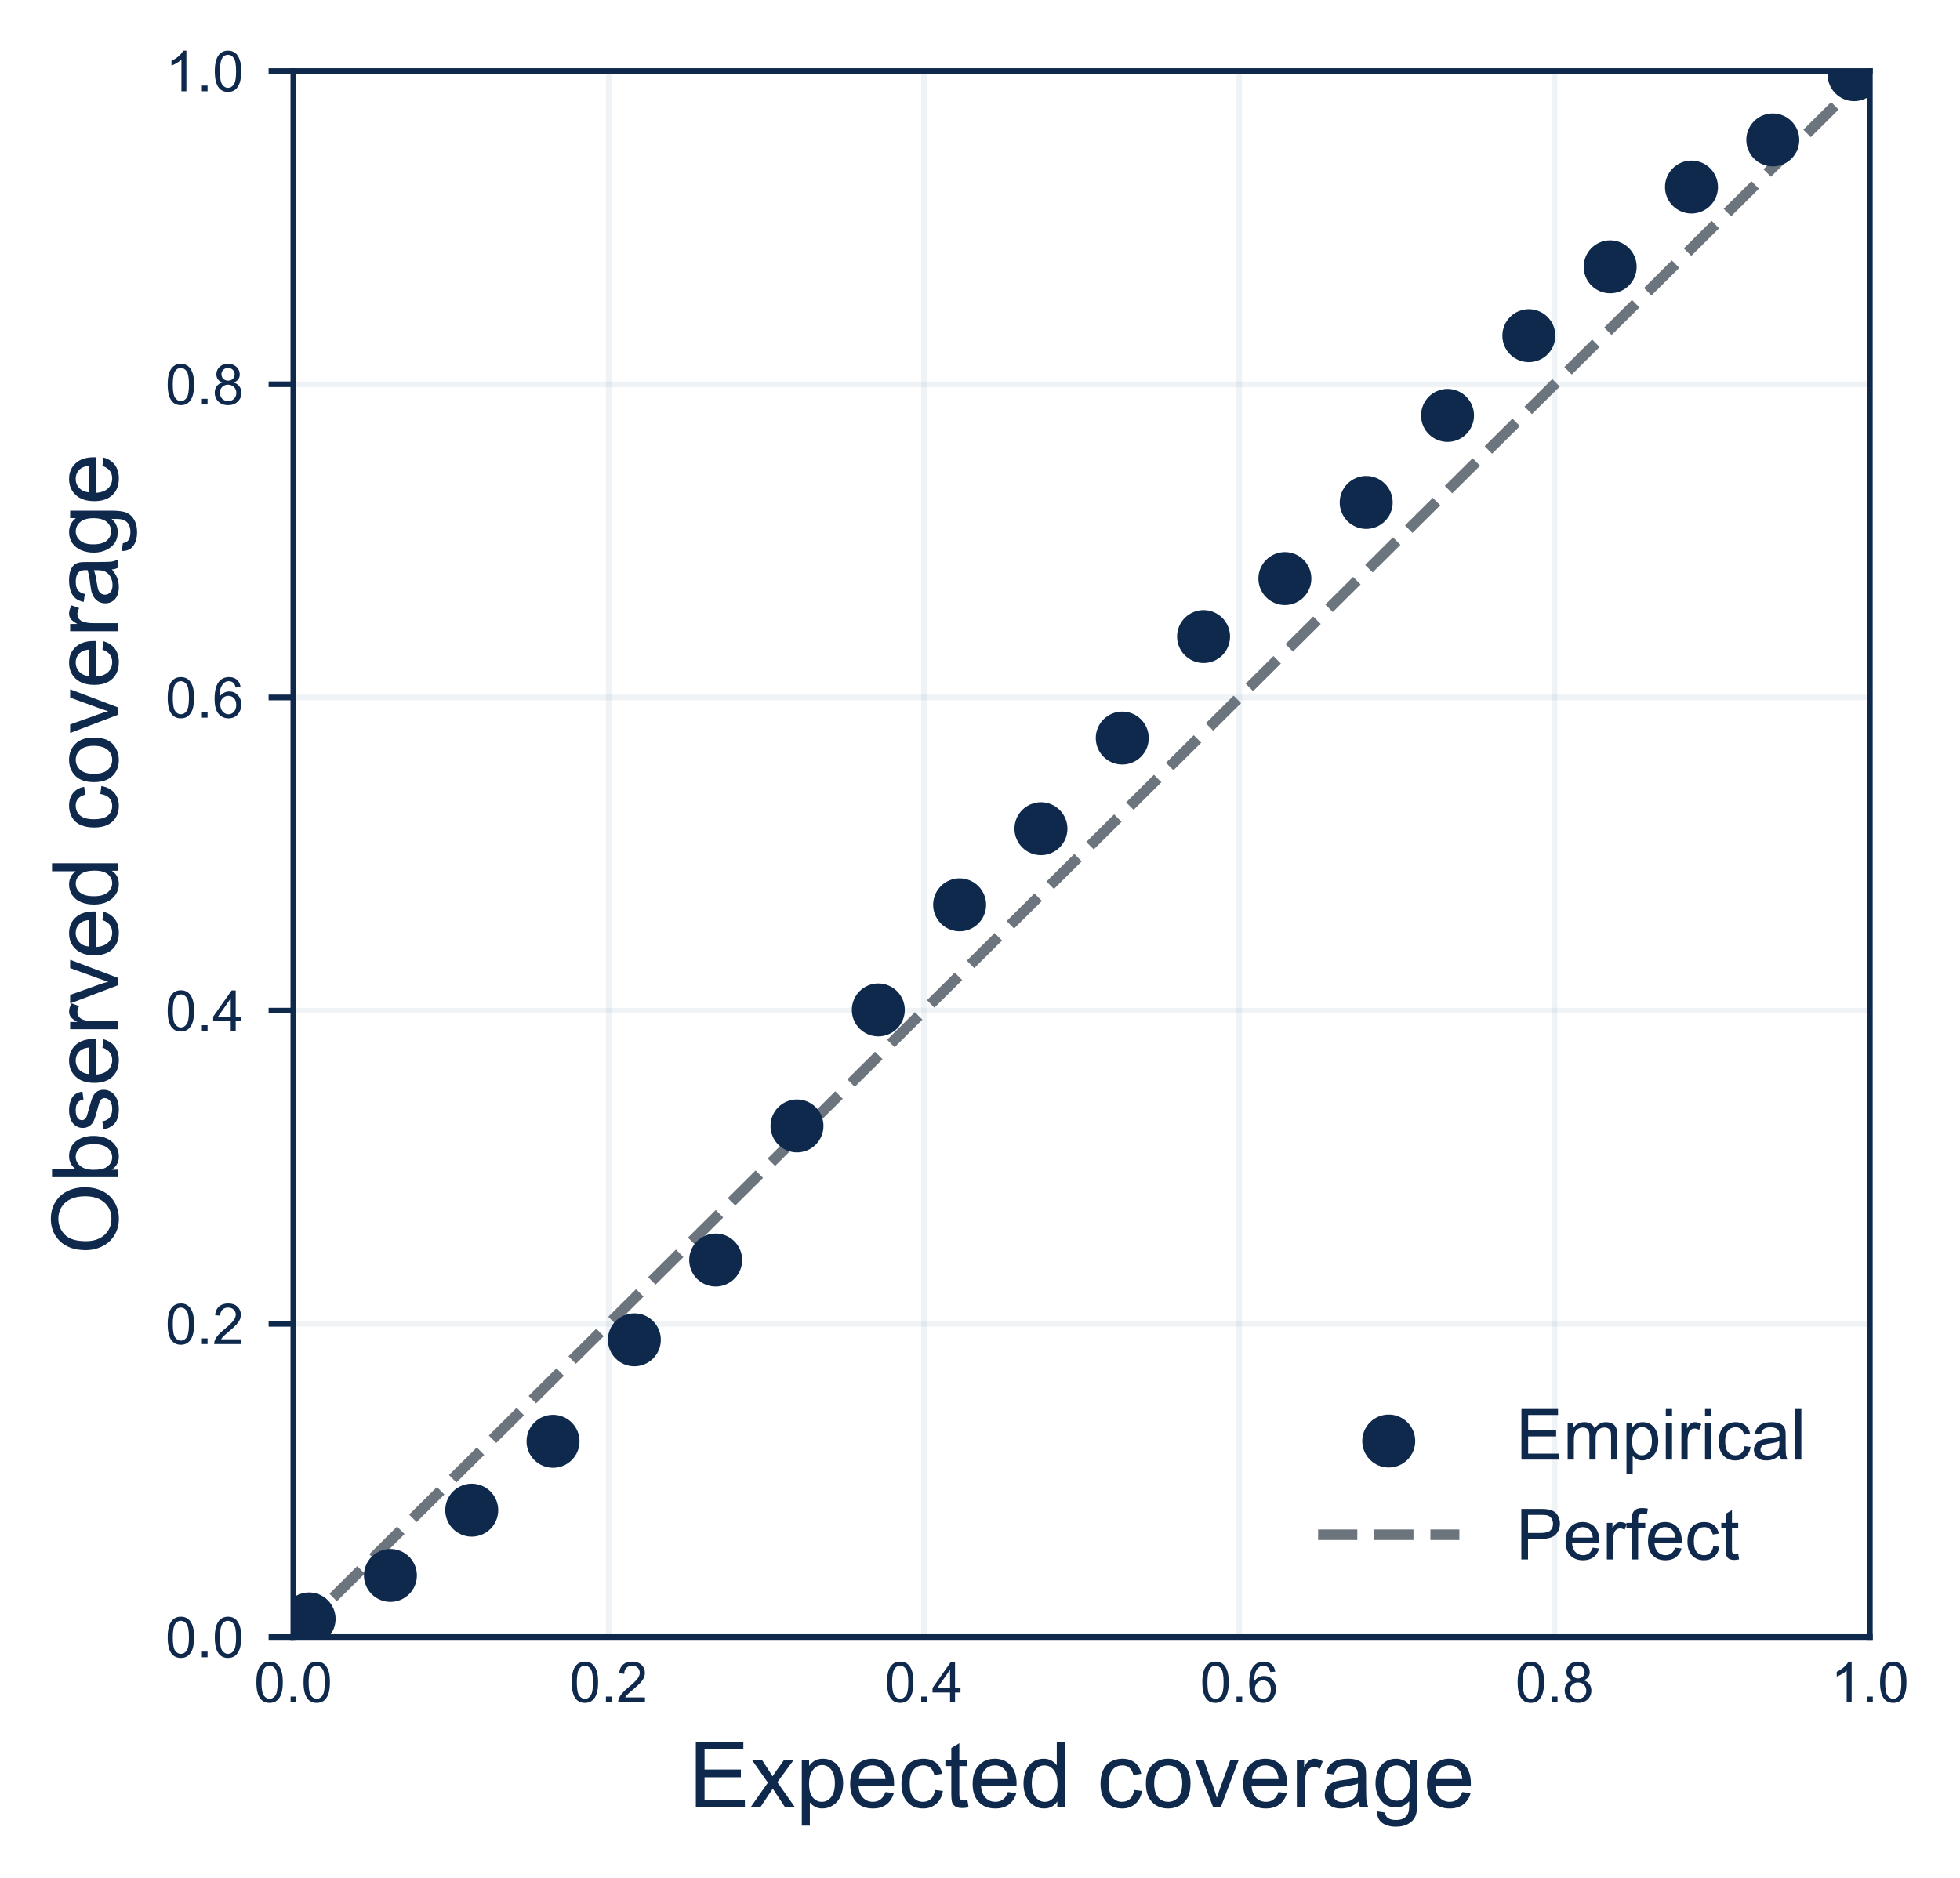
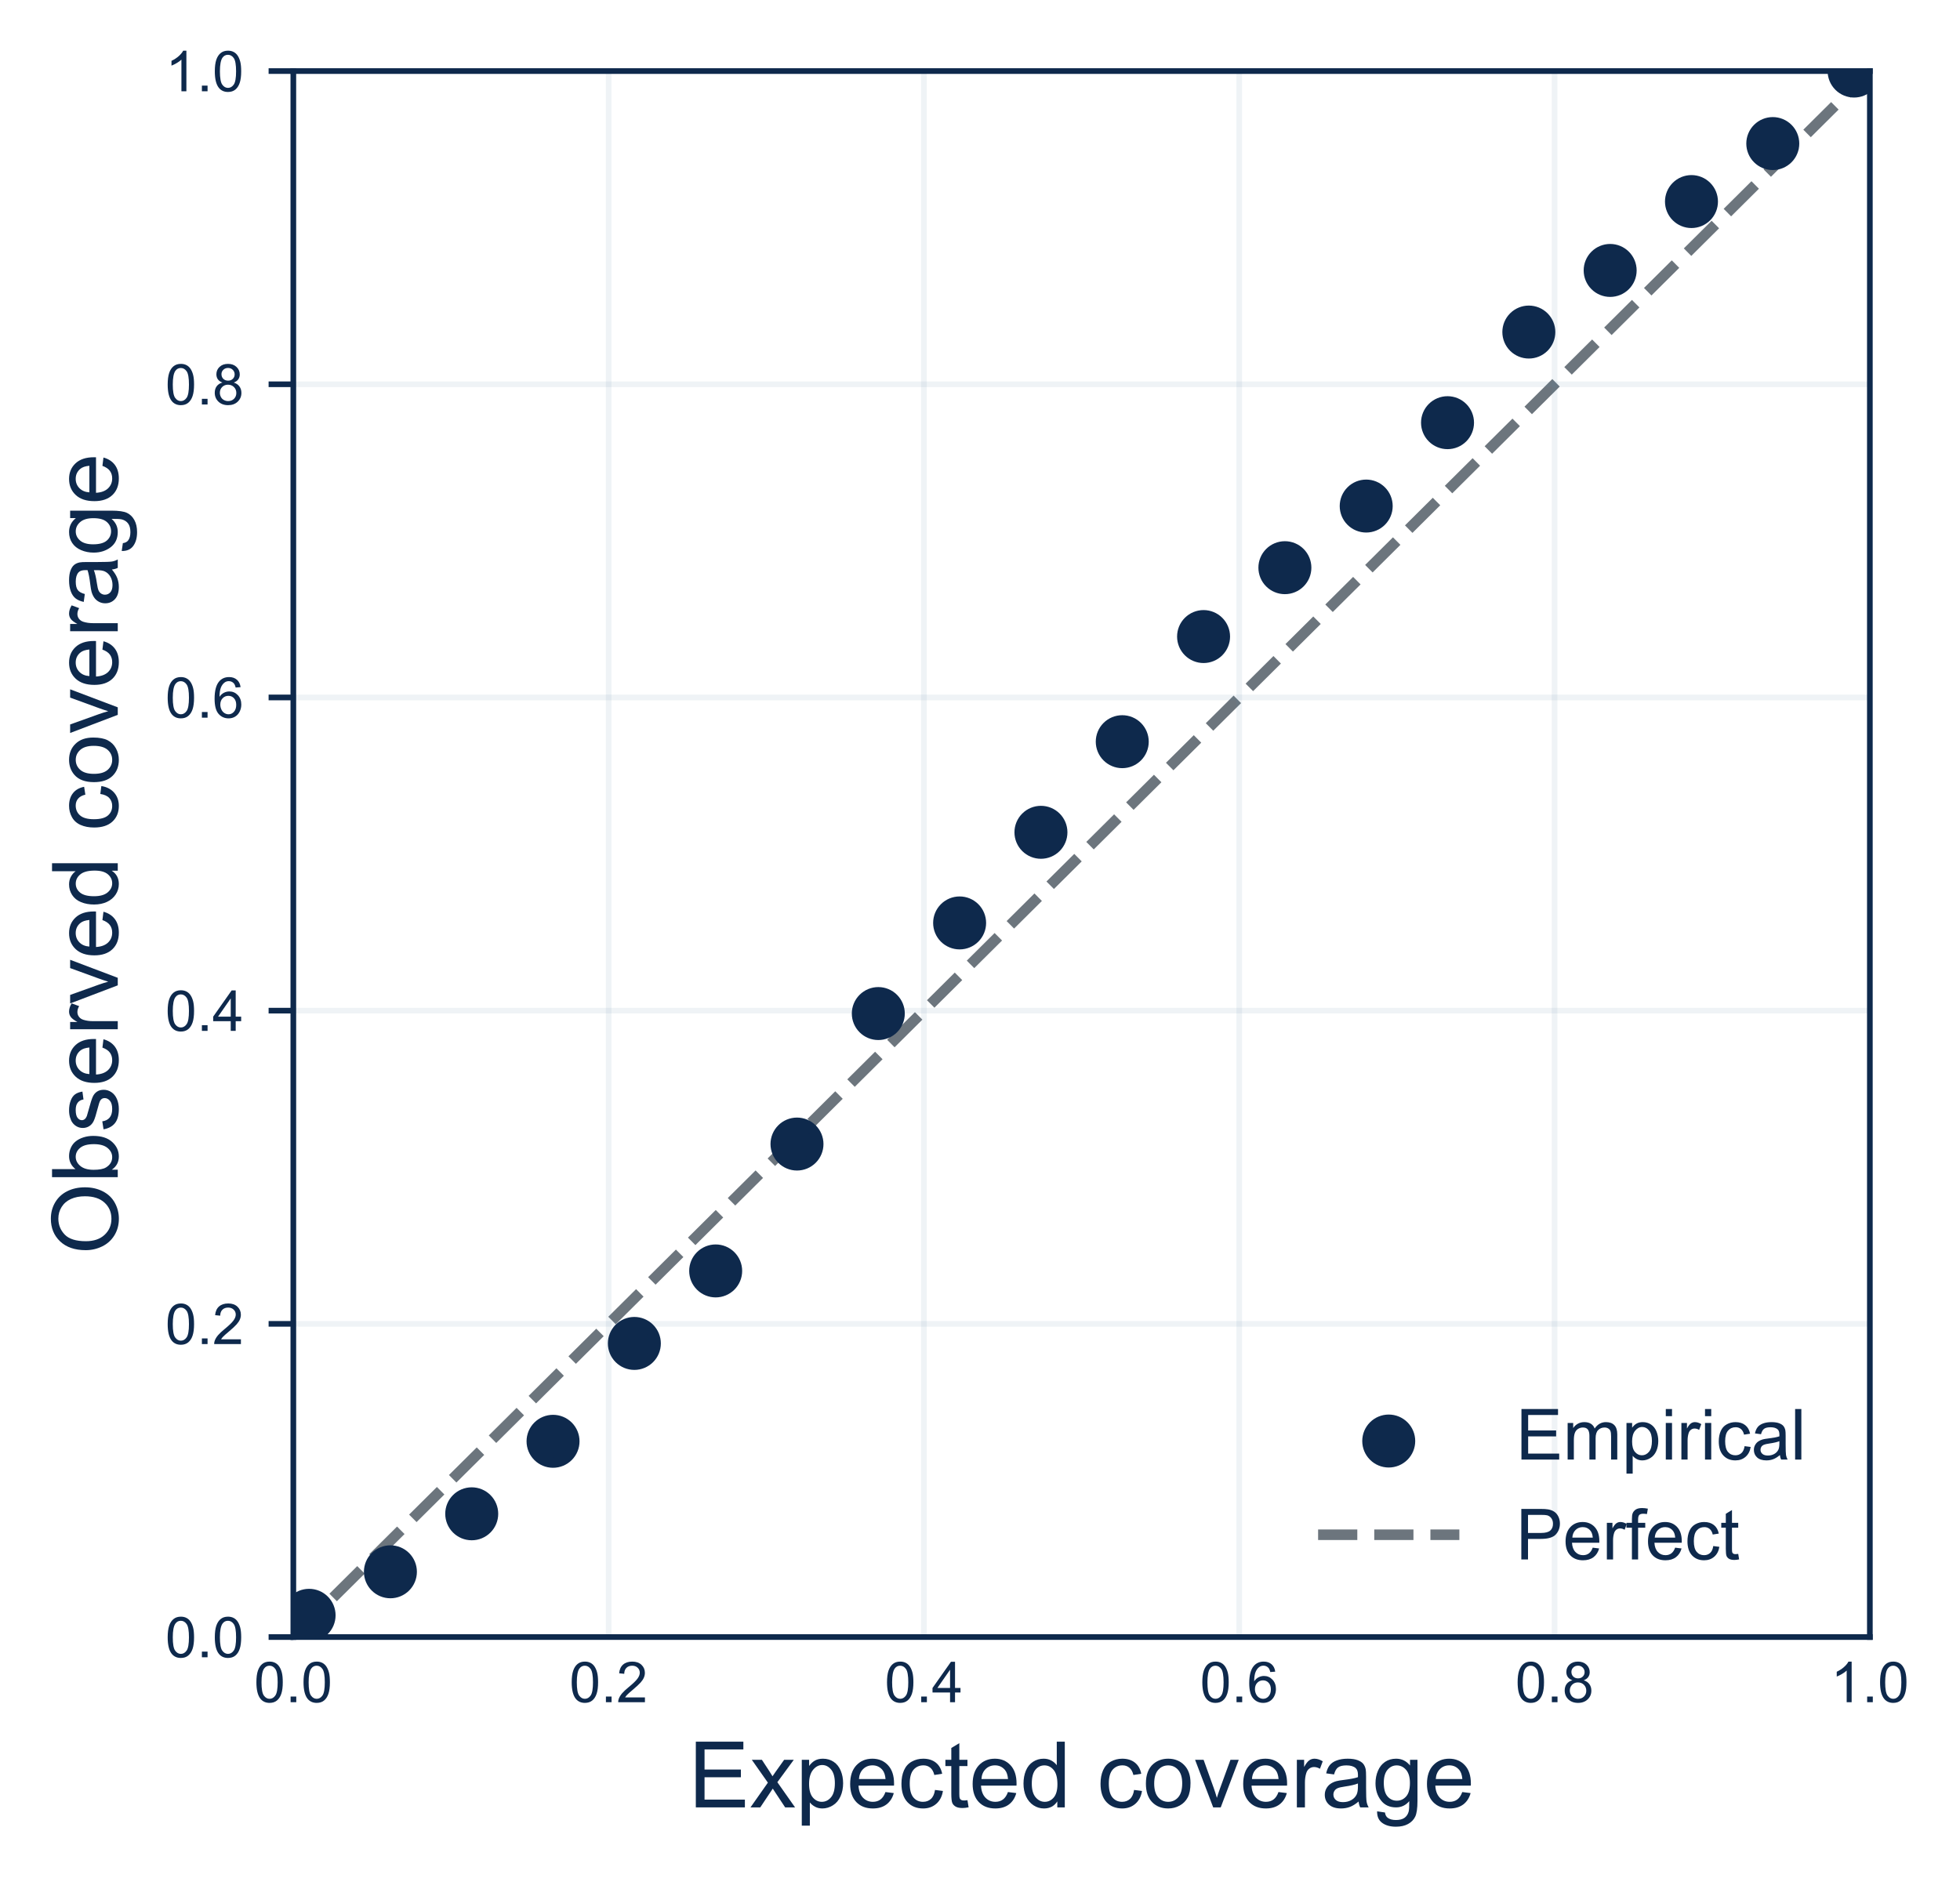
<svg xmlns="http://www.w3.org/2000/svg" xmlns:xlink="http://www.w3.org/1999/xlink" width="277.488pt" height="265.881pt" viewBox="0 0 277.488 265.881" version="1.1">
  <defs>
    <style type="text/css">*{stroke-linejoin: round; stroke-linecap: butt}</style>
  </defs>
  <g id="figure_1">
    <g id="patch_1">
      <path d="M 0 265.881  L 277.488 265.881  L 277.488 0  L 0 0  L 0 265.881  z " style="fill: none" />
    </g>
    <g id="axes_1">
      <g id="patch_2">
        <path d="M 41.528 231.823  L 264.728 231.823  L 264.728 10.063  L 41.528 10.063  L 41.528 231.823  z " style="fill: none" />
      </g>
      <g id="line2d_1">
-         <path d="M 41.528 231.823  L 264.728 10.063  " clip-path="url(#p320920000f)" style="fill: none; stroke-dasharray: 5.55,2.4; stroke-dashoffset: 0; stroke: #6c757d; stroke-width: 1.5" />
+         <path d="M 41.528 231.823  L 264.728 10.063  " clip-path="url(#p00ebe91439)" style="fill: none; stroke-dasharray: 5.55,2.4; stroke-dashoffset: 0; stroke: #6c757d; stroke-width: 1.5" />
      </g>
      <g id="matplotlib.axis_1">
        <g id="xtick_1">
          <g id="line2d_2">
-             <path d="M 41.528 231.823  L 41.528 10.063  " clip-path="url(#p320920000f)" style="fill: none; stroke: #5f86a5; stroke-opacity: 0.1; stroke-width: 0.8; stroke-linecap: square" />
+             <path d="M 41.528 231.823  L 41.528 10.063  " clip-path="url(#p00ebe91439)" style="fill: none; stroke: #5f86a5; stroke-opacity: 0.1; stroke-width: 0.8; stroke-linecap: square" />
          </g>
          <g id="line2d_3" />
          <g id="text_1">
            <g style="fill: #0e294c" transform="translate(35.96781 241.0494) scale(0.08 -0.08)">
              <defs>
                <path id="ArialMT-30" d="M 266 2259  Q 266 3072 433 3567  Q 600 4063 929 4331  Q 1259 4600 1759 4600  Q 2128 4600 2406 4451  Q 2684 4303 2865 4023  Q 3047 3744 3150 3342  Q 3253 2941 3253 2259  Q 3253 1453 3087 958  Q 2922 463 2592 192  Q 2263 -78 1759 -78  Q 1097 -78 719 397  Q 266 969 266 2259  z M 844 2259  Q 844 1131 1108 757  Q 1372 384 1759 384  Q 2147 384 2411 759  Q 2675 1134 2675 2259  Q 2675 3391 2411 3762  Q 2147 4134 1753 4134  Q 1366 4134 1134 3806  Q 844 3388 844 2259  z " transform="scale(0.015625)" />
                <path id="ArialMT-2e" d="M 581 0  L 581 641  L 1222 641  L 1222 0  L 581 0  z " transform="scale(0.015625)" />
              </defs>
              <use xlink:href="#ArialMT-30" />
              <use xlink:href="#ArialMT-2e" transform="translate(55.61523 0)" />
              <use xlink:href="#ArialMT-30" transform="translate(83.39844 0)" />
            </g>
          </g>
        </g>
        <g id="xtick_2">
          <g id="line2d_4">
-             <path d="M 86.168 231.823  L 86.168 10.063  " clip-path="url(#p320920000f)" style="fill: none; stroke: #5f86a5; stroke-opacity: 0.1; stroke-width: 0.8; stroke-linecap: square" />
+             <path d="M 86.168 231.823  L 86.168 10.063  " clip-path="url(#p00ebe91439)" style="fill: none; stroke: #5f86a5; stroke-opacity: 0.1; stroke-width: 0.8; stroke-linecap: square" />
          </g>
          <g id="line2d_5" />
          <g id="text_2">
            <g style="fill: #0e294c" transform="translate(80.60781 241.0494) scale(0.08 -0.08)">
              <defs>
                <path id="ArialMT-32" d="M 3222 541  L 3222 0  L 194 0  Q 188 203 259 391  Q 375 700 629 1000  Q 884 1300 1366 1694  Q 2113 2306 2375 2664  Q 2638 3022 2638 3341  Q 2638 3675 2398 3904  Q 2159 4134 1775 4134  Q 1369 4134 1125 3890  Q 881 3647 878 3216  L 300 3275  Q 359 3922 746 4261  Q 1134 4600 1788 4600  Q 2447 4600 2831 4234  Q 3216 3869 3216 3328  Q 3216 3053 3103 2787  Q 2991 2522 2730 2228  Q 2469 1934 1863 1422  Q 1356 997 1212 845  Q 1069 694 975 541  L 3222 541  z " transform="scale(0.015625)" />
              </defs>
              <use xlink:href="#ArialMT-30" />
              <use xlink:href="#ArialMT-2e" transform="translate(55.61523 0)" />
              <use xlink:href="#ArialMT-32" transform="translate(83.39844 0)" />
            </g>
          </g>
        </g>
        <g id="xtick_3">
          <g id="line2d_6">
-             <path d="M 130.808 231.823  L 130.808 10.063  " clip-path="url(#p320920000f)" style="fill: none; stroke: #5f86a5; stroke-opacity: 0.1; stroke-width: 0.8; stroke-linecap: square" />
+             <path d="M 130.808 231.823  L 130.808 10.063  " clip-path="url(#p00ebe91439)" style="fill: none; stroke: #5f86a5; stroke-opacity: 0.1; stroke-width: 0.8; stroke-linecap: square" />
          </g>
          <g id="line2d_7" />
          <g id="text_3">
            <g style="fill: #0e294c" transform="translate(125.2478 241.0494) scale(0.08 -0.08)">
              <defs>
                <path id="ArialMT-34" d="M 2069 0  L 2069 1097  L 81 1097  L 81 1613  L 2172 4581  L 2631 4581  L 2631 1613  L 3250 1613  L 3250 1097  L 2631 1097  L 2631 0  L 2069 0  z M 2069 1613  L 2069 3678  L 634 1613  L 2069 1613  z " transform="scale(0.015625)" />
              </defs>
              <use xlink:href="#ArialMT-30" />
              <use xlink:href="#ArialMT-2e" transform="translate(55.61523 0)" />
              <use xlink:href="#ArialMT-34" transform="translate(83.39844 0)" />
            </g>
          </g>
        </g>
        <g id="xtick_4">
          <g id="line2d_8">
-             <path d="M 175.448 231.823  L 175.448 10.063  " clip-path="url(#p320920000f)" style="fill: none; stroke: #5f86a5; stroke-opacity: 0.1; stroke-width: 0.8; stroke-linecap: square" />
+             <path d="M 175.448 231.823  L 175.448 10.063  " clip-path="url(#p00ebe91439)" style="fill: none; stroke: #5f86a5; stroke-opacity: 0.1; stroke-width: 0.8; stroke-linecap: square" />
          </g>
          <g id="line2d_9" />
          <g id="text_4">
            <g style="fill: #0e294c" transform="translate(169.8878 241.0494) scale(0.08 -0.08)">
              <defs>
                <path id="ArialMT-36" d="M 3184 3459  L 2625 3416  Q 2550 3747 2413 3897  Q 2184 4138 1850 4138  Q 1581 4138 1378 3988  Q 1113 3794 959 3422  Q 806 3050 800 2363  Q 1003 2672 1297 2822  Q 1591 2972 1913 2972  Q 2475 2972 2870 2558  Q 3266 2144 3266 1488  Q 3266 1056 3080 686  Q 2894 316 2569 119  Q 2244 -78 1831 -78  Q 1128 -78 684 439  Q 241 956 241 2144  Q 241 3472 731 4075  Q 1159 4600 1884 4600  Q 2425 4600 2770 4297  Q 3116 3994 3184 3459  z M 888 1484  Q 888 1194 1011 928  Q 1134 663 1356 523  Q 1578 384 1822 384  Q 2178 384 2434 671  Q 2691 959 2691 1453  Q 2691 1928 2437 2201  Q 2184 2475 1800 2475  Q 1419 2475 1153 2201  Q 888 1928 888 1484  z " transform="scale(0.015625)" />
              </defs>
              <use xlink:href="#ArialMT-30" />
              <use xlink:href="#ArialMT-2e" transform="translate(55.61523 0)" />
              <use xlink:href="#ArialMT-36" transform="translate(83.39844 0)" />
            </g>
          </g>
        </g>
        <g id="xtick_5">
          <g id="line2d_10">
-             <path d="M 220.088 231.823  L 220.088 10.063  " clip-path="url(#p320920000f)" style="fill: none; stroke: #5f86a5; stroke-opacity: 0.1; stroke-width: 0.8; stroke-linecap: square" />
+             <path d="M 220.088 231.823  L 220.088 10.063  " clip-path="url(#p00ebe91439)" style="fill: none; stroke: #5f86a5; stroke-opacity: 0.1; stroke-width: 0.8; stroke-linecap: square" />
          </g>
          <g id="line2d_11" />
          <g id="text_5">
            <g style="fill: #0e294c" transform="translate(214.5278 241.0494) scale(0.08 -0.08)">
              <defs>
                <path id="ArialMT-38" d="M 1131 2484  Q 781 2613 612 2850  Q 444 3088 444 3419  Q 444 3919 803 4259  Q 1163 4600 1759 4600  Q 2359 4600 2725 4251  Q 3091 3903 3091 3403  Q 3091 3084 2923 2848  Q 2756 2613 2416 2484  Q 2838 2347 3058 2040  Q 3278 1734 3278 1309  Q 3278 722 2862 322  Q 2447 -78 1769 -78  Q 1091 -78 675 323  Q 259 725 259 1325  Q 259 1772 486 2073  Q 713 2375 1131 2484  z M 1019 3438  Q 1019 3113 1228 2906  Q 1438 2700 1772 2700  Q 2097 2700 2305 2904  Q 2513 3109 2513 3406  Q 2513 3716 2298 3927  Q 2084 4138 1766 4138  Q 1444 4138 1231 3931  Q 1019 3725 1019 3438  z M 838 1322  Q 838 1081 952 856  Q 1066 631 1291 507  Q 1516 384 1775 384  Q 2178 384 2440 643  Q 2703 903 2703 1303  Q 2703 1709 2433 1975  Q 2163 2241 1756 2241  Q 1359 2241 1098 1978  Q 838 1716 838 1322  z " transform="scale(0.015625)" />
              </defs>
              <use xlink:href="#ArialMT-30" />
              <use xlink:href="#ArialMT-2e" transform="translate(55.61523 0)" />
              <use xlink:href="#ArialMT-38" transform="translate(83.39844 0)" />
            </g>
          </g>
        </g>
        <g id="xtick_6">
          <g id="line2d_12">
-             <path d="M 264.728 231.823  L 264.728 10.063  " clip-path="url(#p320920000f)" style="fill: none; stroke: #5f86a5; stroke-opacity: 0.1; stroke-width: 0.8; stroke-linecap: square" />
+             <path d="M 264.728 231.823  L 264.728 10.063  " clip-path="url(#p00ebe91439)" style="fill: none; stroke: #5f86a5; stroke-opacity: 0.1; stroke-width: 0.8; stroke-linecap: square" />
          </g>
          <g id="line2d_13" />
          <g id="text_6">
            <g style="fill: #0e294c" transform="translate(259.1678 241.0494) scale(0.08 -0.08)">
              <defs>
                <path id="ArialMT-31" d="M 2384 0  L 1822 0  L 1822 3584  Q 1619 3391 1289 3197  Q 959 3003 697 2906  L 697 3450  Q 1169 3672 1522 3987  Q 1875 4303 2022 4600  L 2384 4600  L 2384 0  z " transform="scale(0.015625)" />
              </defs>
              <use xlink:href="#ArialMT-31" />
              <use xlink:href="#ArialMT-2e" transform="translate(55.61523 0)" />
              <use xlink:href="#ArialMT-30" transform="translate(83.39844 0)" />
            </g>
          </g>
        </g>
        <g id="text_7">
          <g style="fill: #0e294c" transform="translate(97.48477 255.9445) scale(0.13 -0.13)">
            <defs>
              <path id="ArialMT-45" d="M 506 0  L 506 4581  L 3819 4581  L 3819 4041  L 1113 4041  L 1113 2638  L 3647 2638  L 3647 2100  L 1113 2100  L 1113 541  L 3925 541  L 3925 0  L 506 0  z " transform="scale(0.015625)" />
              <path id="ArialMT-78" d="M 47 0  L 1259 1725  L 138 3319  L 841 3319  L 1350 2541  Q 1494 2319 1581 2169  Q 1719 2375 1834 2534  L 2394 3319  L 3066 3319  L 1919 1756  L 3153 0  L 2463 0  L 1781 1031  L 1600 1309  L 728 0  L 47 0  z " transform="scale(0.015625)" />
              <path id="ArialMT-70" d="M 422 -1272  L 422 3319  L 934 3319  L 934 2888  Q 1116 3141 1344 3267  Q 1572 3394 1897 3394  Q 2322 3394 2647 3175  Q 2972 2956 3137 2557  Q 3303 2159 3303 1684  Q 3303 1175 3120 767  Q 2938 359 2589 142  Q 2241 -75 1856 -75  Q 1575 -75 1351 44  Q 1128 163 984 344  L 984 -1272  L 422 -1272  z M 931 1641  Q 931 1000 1190 694  Q 1450 388 1819 388  Q 2194 388 2461 705  Q 2728 1022 2728 1688  Q 2728 2322 2467 2637  Q 2206 2953 1844 2953  Q 1484 2953 1207 2617  Q 931 2281 931 1641  z " transform="scale(0.015625)" />
              <path id="ArialMT-65" d="M 2694 1069  L 3275 997  Q 3138 488 2766 206  Q 2394 -75 1816 -75  Q 1088 -75 661 373  Q 234 822 234 1631  Q 234 2469 665 2931  Q 1097 3394 1784 3394  Q 2450 3394 2872 2941  Q 3294 2488 3294 1666  Q 3294 1616 3291 1516  L 816 1516  Q 847 969 1125 678  Q 1403 388 1819 388  Q 2128 388 2347 550  Q 2566 713 2694 1069  z M 847 1978  L 2700 1978  Q 2663 2397 2488 2606  Q 2219 2931 1791 2931  Q 1403 2931 1139 2672  Q 875 2413 847 1978  z " transform="scale(0.015625)" />
              <path id="ArialMT-63" d="M 2588 1216  L 3141 1144  Q 3050 572 2676 248  Q 2303 -75 1759 -75  Q 1078 -75 664 370  Q 250 816 250 1647  Q 250 2184 428 2587  Q 606 2991 970 3192  Q 1334 3394 1763 3394  Q 2303 3394 2647 3120  Q 2991 2847 3088 2344  L 2541 2259  Q 2463 2594 2264 2762  Q 2066 2931 1784 2931  Q 1359 2931 1093 2626  Q 828 2322 828 1663  Q 828 994 1084 691  Q 1341 388 1753 388  Q 2084 388 2306 591  Q 2528 794 2588 1216  z " transform="scale(0.015625)" />
              <path id="ArialMT-74" d="M 1650 503  L 1731 6  Q 1494 -44 1306 -44  Q 1000 -44 831 53  Q 663 150 594 308  Q 525 466 525 972  L 525 2881  L 113 2881  L 113 3319  L 525 3319  L 525 4141  L 1084 4478  L 1084 3319  L 1650 3319  L 1650 2881  L 1084 2881  L 1084 941  Q 1084 700 1114 631  Q 1144 563 1211 522  Q 1278 481 1403 481  Q 1497 481 1650 503  z " transform="scale(0.015625)" />
              <path id="ArialMT-64" d="M 2575 0  L 2575 419  Q 2259 -75 1647 -75  Q 1250 -75 917 144  Q 584 363 401 755  Q 219 1147 219 1656  Q 219 2153 384 2558  Q 550 2963 881 3178  Q 1213 3394 1622 3394  Q 1922 3394 2156 3267  Q 2391 3141 2538 2938  L 2538 4581  L 3097 4581  L 3097 0  L 2575 0  z M 797 1656  Q 797 1019 1065 703  Q 1334 388 1700 388  Q 2069 388 2326 689  Q 2584 991 2584 1609  Q 2584 2291 2321 2609  Q 2059 2928 1675 2928  Q 1300 2928 1048 2622  Q 797 2316 797 1656  z " transform="scale(0.015625)" />
              <path id="ArialMT-20" transform="scale(0.015625)" />
              <path id="ArialMT-6f" d="M 213 1659  Q 213 2581 725 3025  Q 1153 3394 1769 3394  Q 2453 3394 2887 2945  Q 3322 2497 3322 1706  Q 3322 1066 3130 698  Q 2938 331 2570 128  Q 2203 -75 1769 -75  Q 1072 -75 642 372  Q 213 819 213 1659  z M 791 1659  Q 791 1022 1069 705  Q 1347 388 1769 388  Q 2188 388 2466 706  Q 2744 1025 2744 1678  Q 2744 2294 2464 2611  Q 2184 2928 1769 2928  Q 1347 2928 1069 2612  Q 791 2297 791 1659  z " transform="scale(0.015625)" />
              <path id="ArialMT-76" d="M 1344 0  L 81 3319  L 675 3319  L 1388 1331  Q 1503 1009 1600 663  Q 1675 925 1809 1294  L 2547 3319  L 3125 3319  L 1869 0  L 1344 0  z " transform="scale(0.015625)" />
              <path id="ArialMT-72" d="M 416 0  L 416 3319  L 922 3319  L 922 2816  Q 1116 3169 1280 3281  Q 1444 3394 1641 3394  Q 1925 3394 2219 3213  L 2025 2691  Q 1819 2813 1613 2813  Q 1428 2813 1281 2702  Q 1134 2591 1072 2394  Q 978 2094 978 1738  L 978 0  L 416 0  z " transform="scale(0.015625)" />
              <path id="ArialMT-61" d="M 2588 409  Q 2275 144 1986 34  Q 1697 -75 1366 -75  Q 819 -75 525 192  Q 231 459 231 875  Q 231 1119 342 1320  Q 453 1522 633 1644  Q 813 1766 1038 1828  Q 1203 1872 1538 1913  Q 2219 1994 2541 2106  Q 2544 2222 2544 2253  Q 2544 2597 2384 2738  Q 2169 2928 1744 2928  Q 1347 2928 1158 2789  Q 969 2650 878 2297  L 328 2372  Q 403 2725 575 2942  Q 747 3159 1072 3276  Q 1397 3394 1825 3394  Q 2250 3394 2515 3294  Q 2781 3194 2906 3042  Q 3031 2891 3081 2659  Q 3109 2516 3109 2141  L 3109 1391  Q 3109 606 3145 398  Q 3181 191 3288 0  L 2700 0  Q 2613 175 2588 409  z M 2541 1666  Q 2234 1541 1622 1453  Q 1275 1403 1131 1340  Q 988 1278 909 1158  Q 831 1038 831 891  Q 831 666 1001 516  Q 1172 366 1500 366  Q 1825 366 2078 508  Q 2331 650 2450 897  Q 2541 1088 2541 1459  L 2541 1666  z " transform="scale(0.015625)" />
              <path id="ArialMT-67" d="M 319 -275  L 866 -356  Q 900 -609 1056 -725  Q 1266 -881 1628 -881  Q 2019 -881 2231 -725  Q 2444 -569 2519 -288  Q 2563 -116 2559 434  Q 2191 0 1641 0  Q 956 0 581 494  Q 206 988 206 1678  Q 206 2153 378 2554  Q 550 2956 876 3175  Q 1203 3394 1644 3394  Q 2231 3394 2613 2919  L 2613 3319  L 3131 3319  L 3131 450  Q 3131 -325 2973 -648  Q 2816 -972 2473 -1159  Q 2131 -1347 1631 -1347  Q 1038 -1347 672 -1080  Q 306 -813 319 -275  z M 784 1719  Q 784 1066 1043 766  Q 1303 466 1694 466  Q 2081 466 2343 764  Q 2606 1063 2606 1700  Q 2606 2309 2336 2618  Q 2066 2928 1684 2928  Q 1309 2928 1046 2623  Q 784 2319 784 1719  z " transform="scale(0.015625)" />
            </defs>
            <use xlink:href="#ArialMT-45" />
            <use xlink:href="#ArialMT-78" transform="translate(66.69922 0)" />
            <use xlink:href="#ArialMT-70" transform="translate(116.6992 0)" />
            <use xlink:href="#ArialMT-65" transform="translate(172.3145 0)" />
            <use xlink:href="#ArialMT-63" transform="translate(227.9297 0)" />
            <use xlink:href="#ArialMT-74" transform="translate(277.9297 0)" />
            <use xlink:href="#ArialMT-65" transform="translate(305.7129 0)" />
            <use xlink:href="#ArialMT-64" transform="translate(361.3281 0)" />
            <use xlink:href="#ArialMT-20" transform="translate(416.9434 0)" />
            <use xlink:href="#ArialMT-63" transform="translate(444.7266 0)" />
            <use xlink:href="#ArialMT-6f" transform="translate(494.7266 0)" />
            <use xlink:href="#ArialMT-76" transform="translate(550.3418 0)" />
            <use xlink:href="#ArialMT-65" transform="translate(600.3418 0)" />
            <use xlink:href="#ArialMT-72" transform="translate(655.957 0)" />
            <use xlink:href="#ArialMT-61" transform="translate(689.2578 0)" />
            <use xlink:href="#ArialMT-67" transform="translate(744.873 0)" />
            <use xlink:href="#ArialMT-65" transform="translate(800.4883 0)" />
          </g>
        </g>
      </g>
      <g id="matplotlib.axis_2">
        <g id="ytick_1">
          <g id="line2d_14">
-             <path d="M 41.528 231.823  L 264.728 231.823  " clip-path="url(#p320920000f)" style="fill: none; stroke: #5f86a5; stroke-opacity: 0.1; stroke-width: 0.8; stroke-linecap: square" />
+             <path d="M 41.528 231.823  L 264.728 231.823  " clip-path="url(#p00ebe91439)" style="fill: none; stroke: #5f86a5; stroke-opacity: 0.1; stroke-width: 0.8; stroke-linecap: square" />
          </g>
          <g id="line2d_15">
            <defs>
-               <path id="m361ab928a1" d="M 0 0  L -3.5 0  " style="stroke: #0e294c; stroke-width: 0.8" />
-             </defs>
-             <g>
-               <use xlink:href="#m361ab928a1" x="41.528" y="231.823" style="fill: #0e294c; stroke: #0e294c; stroke-width: 0.8" />
+               <path id="m650aef5f5b" d="M 0 0  L -3.5 0  " style="stroke: #0e294c; stroke-width: 0.8" />
+             </defs>
+             <g>
+               <use xlink:href="#m650aef5f5b" x="41.528" y="231.823" style="fill: #0e294c; stroke: #0e294c; stroke-width: 0.8" />
            </g>
          </g>
          <g id="text_8">
            <g style="fill: #0e294c" transform="translate(23.40781 234.6863) scale(0.08 -0.08)">
              <use xlink:href="#ArialMT-30" />
              <use xlink:href="#ArialMT-2e" transform="translate(55.61523 0)" />
              <use xlink:href="#ArialMT-30" transform="translate(83.39844 0)" />
            </g>
          </g>
        </g>
        <g id="ytick_2">
          <g id="line2d_16">
-             <path d="M 41.528 187.471  L 264.728 187.471  " clip-path="url(#p320920000f)" style="fill: none; stroke: #5f86a5; stroke-opacity: 0.1; stroke-width: 0.8; stroke-linecap: square" />
+             <path d="M 41.528 187.471  L 264.728 187.471  " clip-path="url(#p00ebe91439)" style="fill: none; stroke: #5f86a5; stroke-opacity: 0.1; stroke-width: 0.8; stroke-linecap: square" />
          </g>
          <g id="line2d_17">
            <g>
-               <use xlink:href="#m361ab928a1" x="41.528" y="187.471" style="fill: #0e294c; stroke: #0e294c; stroke-width: 0.8" />
+               <use xlink:href="#m650aef5f5b" x="41.528" y="187.471" style="fill: #0e294c; stroke: #0e294c; stroke-width: 0.8" />
            </g>
          </g>
          <g id="text_9">
            <g style="fill: #0e294c" transform="translate(23.40781 190.3342) scale(0.08 -0.08)">
              <use xlink:href="#ArialMT-30" />
              <use xlink:href="#ArialMT-2e" transform="translate(55.61523 0)" />
              <use xlink:href="#ArialMT-32" transform="translate(83.39844 0)" />
            </g>
          </g>
        </g>
        <g id="ytick_3">
          <g id="line2d_18">
-             <path d="M 41.528 143.119  L 264.728 143.119  " clip-path="url(#p320920000f)" style="fill: none; stroke: #5f86a5; stroke-opacity: 0.1; stroke-width: 0.8; stroke-linecap: square" />
+             <path d="M 41.528 143.119  L 264.728 143.119  " clip-path="url(#p00ebe91439)" style="fill: none; stroke: #5f86a5; stroke-opacity: 0.1; stroke-width: 0.8; stroke-linecap: square" />
          </g>
          <g id="line2d_19">
            <g>
-               <use xlink:href="#m361ab928a1" x="41.528" y="143.119" style="fill: #0e294c; stroke: #0e294c; stroke-width: 0.8" />
+               <use xlink:href="#m650aef5f5b" x="41.528" y="143.119" style="fill: #0e294c; stroke: #0e294c; stroke-width: 0.8" />
            </g>
          </g>
          <g id="text_10">
            <g style="fill: #0e294c" transform="translate(23.40781 145.9822) scale(0.08 -0.08)">
              <use xlink:href="#ArialMT-30" />
              <use xlink:href="#ArialMT-2e" transform="translate(55.61523 0)" />
              <use xlink:href="#ArialMT-34" transform="translate(83.39844 0)" />
            </g>
          </g>
        </g>
        <g id="ytick_4">
          <g id="line2d_20">
-             <path d="M 41.528 98.767  L 264.728 98.767  " clip-path="url(#p320920000f)" style="fill: none; stroke: #5f86a5; stroke-opacity: 0.1; stroke-width: 0.8; stroke-linecap: square" />
+             <path d="M 41.528 98.767  L 264.728 98.767  " clip-path="url(#p00ebe91439)" style="fill: none; stroke: #5f86a5; stroke-opacity: 0.1; stroke-width: 0.8; stroke-linecap: square" />
          </g>
          <g id="line2d_21">
            <g>
-               <use xlink:href="#m361ab928a1" x="41.528" y="98.767" style="fill: #0e294c; stroke: #0e294c; stroke-width: 0.8" />
+               <use xlink:href="#m650aef5f5b" x="41.528" y="98.767" style="fill: #0e294c; stroke: #0e294c; stroke-width: 0.8" />
            </g>
          </g>
          <g id="text_11">
            <g style="fill: #0e294c" transform="translate(23.40781 101.6303) scale(0.08 -0.08)">
              <use xlink:href="#ArialMT-30" />
              <use xlink:href="#ArialMT-2e" transform="translate(55.61523 0)" />
              <use xlink:href="#ArialMT-36" transform="translate(83.39844 0)" />
            </g>
          </g>
        </g>
        <g id="ytick_5">
          <g id="line2d_22">
-             <path d="M 41.528 54.415  L 264.728 54.415  " clip-path="url(#p320920000f)" style="fill: none; stroke: #5f86a5; stroke-opacity: 0.1; stroke-width: 0.8; stroke-linecap: square" />
+             <path d="M 41.528 54.415  L 264.728 54.415  " clip-path="url(#p00ebe91439)" style="fill: none; stroke: #5f86a5; stroke-opacity: 0.1; stroke-width: 0.8; stroke-linecap: square" />
          </g>
          <g id="line2d_23">
            <g>
-               <use xlink:href="#m361ab928a1" x="41.528" y="54.415" style="fill: #0e294c; stroke: #0e294c; stroke-width: 0.8" />
+               <use xlink:href="#m650aef5f5b" x="41.528" y="54.415" style="fill: #0e294c; stroke: #0e294c; stroke-width: 0.8" />
            </g>
          </g>
          <g id="text_12">
            <g style="fill: #0e294c" transform="translate(23.40781 57.27825) scale(0.08 -0.08)">
              <use xlink:href="#ArialMT-30" />
              <use xlink:href="#ArialMT-2e" transform="translate(55.61523 0)" />
              <use xlink:href="#ArialMT-38" transform="translate(83.39844 0)" />
            </g>
          </g>
        </g>
        <g id="ytick_6">
          <g id="line2d_24">
-             <path d="M 41.528 10.063  L 264.728 10.063  " clip-path="url(#p320920000f)" style="fill: none; stroke: #5f86a5; stroke-opacity: 0.1; stroke-width: 0.8; stroke-linecap: square" />
+             <path d="M 41.528 10.063  L 264.728 10.063  " clip-path="url(#p00ebe91439)" style="fill: none; stroke: #5f86a5; stroke-opacity: 0.1; stroke-width: 0.8; stroke-linecap: square" />
          </g>
          <g id="line2d_25">
            <g>
-               <use xlink:href="#m361ab928a1" x="41.528" y="10.063" style="fill: #0e294c; stroke: #0e294c; stroke-width: 0.8" />
+               <use xlink:href="#m650aef5f5b" x="41.528" y="10.063" style="fill: #0e294c; stroke: #0e294c; stroke-width: 0.8" />
            </g>
          </g>
          <g id="text_13">
            <g style="fill: #0e294c" transform="translate(23.40781 12.92625) scale(0.08 -0.08)">
              <use xlink:href="#ArialMT-31" />
              <use xlink:href="#ArialMT-2e" transform="translate(55.61523 0)" />
              <use xlink:href="#ArialMT-30" transform="translate(83.39844 0)" />
            </g>
          </g>
        </g>
        <g id="text_14">
          <g style="fill: #0e294c" transform="translate(16.67172 177.6648) rotate(-90) scale(0.13 -0.13)">
            <defs>
              <path id="ArialMT-4f" d="M 309 2231  Q 309 3372 921 4017  Q 1534 4663 2503 4663  Q 3138 4663 3647 4359  Q 4156 4056 4423 3514  Q 4691 2972 4691 2284  Q 4691 1588 4409 1038  Q 4128 488 3612 205  Q 3097 -78 2500 -78  Q 1853 -78 1343 234  Q 834 547 571 1087  Q 309 1628 309 2231  z M 934 2222  Q 934 1394 1379 917  Q 1825 441 2497 441  Q 3181 441 3623 922  Q 4066 1403 4066 2288  Q 4066 2847 3877 3264  Q 3688 3681 3323 3911  Q 2959 4141 2506 4141  Q 1863 4141 1398 3698  Q 934 3256 934 2222  z " transform="scale(0.015625)" />
              <path id="ArialMT-62" d="M 941 0  L 419 0  L 419 4581  L 981 4581  L 981 2947  Q 1338 3394 1891 3394  Q 2197 3394 2470 3270  Q 2744 3147 2920 2923  Q 3097 2700 3197 2384  Q 3297 2069 3297 1709  Q 3297 856 2875 390  Q 2453 -75 1863 -75  Q 1275 -75 941 416  L 941 0  z M 934 1684  Q 934 1088 1097 822  Q 1363 388 1816 388  Q 2184 388 2453 708  Q 2722 1028 2722 1663  Q 2722 2313 2464 2622  Q 2206 2931 1841 2931  Q 1472 2931 1203 2611  Q 934 2291 934 1684  z " transform="scale(0.015625)" />
              <path id="ArialMT-73" d="M 197 991  L 753 1078  Q 800 744 1014 566  Q 1228 388 1613 388  Q 2000 388 2187 545  Q 2375 703 2375 916  Q 2375 1106 2209 1216  Q 2094 1291 1634 1406  Q 1016 1563 777 1677  Q 538 1791 414 1992  Q 291 2194 291 2438  Q 291 2659 392 2848  Q 494 3038 669 3163  Q 800 3259 1026 3326  Q 1253 3394 1513 3394  Q 1903 3394 2198 3281  Q 2494 3169 2634 2976  Q 2775 2784 2828 2463  L 2278 2388  Q 2241 2644 2061 2787  Q 1881 2931 1553 2931  Q 1166 2931 1000 2803  Q 834 2675 834 2503  Q 834 2394 903 2306  Q 972 2216 1119 2156  Q 1203 2125 1616 2013  Q 2213 1853 2448 1751  Q 2684 1650 2818 1456  Q 2953 1263 2953 975  Q 2953 694 2789 445  Q 2625 197 2315 61  Q 2006 -75 1616 -75  Q 969 -75 630 194  Q 291 463 197 991  z " transform="scale(0.015625)" />
            </defs>
            <use xlink:href="#ArialMT-4f" />
            <use xlink:href="#ArialMT-62" transform="translate(77.7832 0)" />
            <use xlink:href="#ArialMT-73" transform="translate(133.3984 0)" />
            <use xlink:href="#ArialMT-65" transform="translate(183.3984 0)" />
            <use xlink:href="#ArialMT-72" transform="translate(239.0137 0)" />
            <use xlink:href="#ArialMT-76" transform="translate(272.3145 0)" />
            <use xlink:href="#ArialMT-65" transform="translate(322.3145 0)" />
            <use xlink:href="#ArialMT-64" transform="translate(377.9297 0)" />
            <use xlink:href="#ArialMT-20" transform="translate(433.5449 0)" />
            <use xlink:href="#ArialMT-63" transform="translate(461.3281 0)" />
            <use xlink:href="#ArialMT-6f" transform="translate(511.3281 0)" />
            <use xlink:href="#ArialMT-76" transform="translate(566.9434 0)" />
            <use xlink:href="#ArialMT-65" transform="translate(616.9434 0)" />
            <use xlink:href="#ArialMT-72" transform="translate(672.5586 0)" />
            <use xlink:href="#ArialMT-61" transform="translate(705.8594 0)" />
            <use xlink:href="#ArialMT-67" transform="translate(761.4746 0)" />
            <use xlink:href="#ArialMT-65" transform="translate(817.0898 0)" />
          </g>
        </g>
      </g>
      <g id="PathCollection_1">
        <defs>
-           <path id="m421af2a5f1" d="M 0 3  C 0.796 3 1.559 2.684 2.121 2.121  C 2.684 1.559 3 0.796 3 0  C 3 -0.796 2.684 -1.559 2.121 -2.121  C 1.559 -2.684 0.796 -3 0 -3  C -0.796 -3 -1.559 -2.684 -2.121 -2.121  C -2.684 -1.559 -3 -0.796 -3 0  C -3 0.796 -2.684 1.559 -2.121 2.121  C -1.559 2.684 -0.796 3 0 3  z " style="stroke: #0e294c; stroke-width: 1.5" />
+           <path id="m73b101c22c" d="M 0 3  C 0.796 3 1.559 2.684 2.121 2.121  C 2.684 1.559 3 0.796 3 0  C 3 -0.796 2.684 -1.559 2.121 -2.121  C 1.559 -2.684 0.796 -3 0 -3  C -0.796 -3 -1.559 -2.684 -2.121 -2.121  C -2.684 -1.559 -3 -0.796 -3 0  C -3 0.796 -2.684 1.559 -2.121 2.121  C -1.559 2.684 -0.796 3 0 3  z " style="stroke: #0e294c; stroke-width: 1.5" />
        </defs>
-         <g clip-path="url(#p320920000f)">
-           <use xlink:href="#m421af2a5f1" x="43.76" y="229.256" style="fill: #0e294c; stroke: #0e294c; stroke-width: 1.5" />
-           <use xlink:href="#m421af2a5f1" x="55.272" y="223.096" style="fill: #0e294c; stroke: #0e294c; stroke-width: 1.5" />
-           <use xlink:href="#m421af2a5f1" x="66.785" y="213.856" style="fill: #0e294c; stroke: #0e294c; stroke-width: 1.5" />
-           <use xlink:href="#m421af2a5f1" x="78.297" y="204.103" style="fill: #0e294c; stroke: #0e294c; stroke-width: 1.5" />
-           <use xlink:href="#m421af2a5f1" x="89.809" y="189.73" style="fill: #0e294c; stroke: #0e294c; stroke-width: 1.5" />
-           <use xlink:href="#m421af2a5f1" x="101.322" y="178.436" style="fill: #0e294c; stroke: #0e294c; stroke-width: 1.5" />
-           <use xlink:href="#m421af2a5f1" x="112.834" y="159.443" style="fill: #0e294c; stroke: #0e294c; stroke-width: 1.5" />
-           <use xlink:href="#m421af2a5f1" x="124.347" y="143.016" style="fill: #0e294c; stroke: #0e294c; stroke-width: 1.5" />
-           <use xlink:href="#m421af2a5f1" x="135.859" y="128.13" style="fill: #0e294c; stroke: #0e294c; stroke-width: 1.5" />
-           <use xlink:href="#m421af2a5f1" x="147.372" y="117.35" style="fill: #0e294c; stroke: #0e294c; stroke-width: 1.5" />
-           <use xlink:href="#m421af2a5f1" x="158.884" y="104.516" style="fill: #0e294c; stroke: #0e294c; stroke-width: 1.5" />
-           <use xlink:href="#m421af2a5f1" x="170.396" y="90.143" style="fill: #0e294c; stroke: #0e294c; stroke-width: 1.5" />
-           <use xlink:href="#m421af2a5f1" x="181.909" y="81.93" style="fill: #0e294c; stroke: #0e294c; stroke-width: 1.5" />
-           <use xlink:href="#m421af2a5f1" x="193.421" y="71.15" style="fill: #0e294c; stroke: #0e294c; stroke-width: 1.5" />
-           <use xlink:href="#m421af2a5f1" x="204.934" y="58.83" style="fill: #0e294c; stroke: #0e294c; stroke-width: 1.5" />
-           <use xlink:href="#m421af2a5f1" x="216.446" y="47.536" style="fill: #0e294c; stroke: #0e294c; stroke-width: 1.5" />
-           <use xlink:href="#m421af2a5f1" x="227.959" y="37.783" style="fill: #0e294c; stroke: #0e294c; stroke-width: 1.5" />
-           <use xlink:href="#m421af2a5f1" x="239.471" y="26.49" style="fill: #0e294c; stroke: #0e294c; stroke-width: 1.5" />
-           <use xlink:href="#m421af2a5f1" x="250.983" y="19.816" style="fill: #0e294c; stroke: #0e294c; stroke-width: 1.5" />
-           <use xlink:href="#m421af2a5f1" x="262.496" y="10.576" style="fill: #0e294c; stroke: #0e294c; stroke-width: 1.5" />
+         <g clip-path="url(#p00ebe91439)">
+           <use xlink:href="#m73b101c22c" x="43.76" y="228.743" style="fill: #0e294c; stroke: #0e294c; stroke-width: 1.5" />
+           <use xlink:href="#m73b101c22c" x="55.272" y="222.583" style="fill: #0e294c; stroke: #0e294c; stroke-width: 1.5" />
+           <use xlink:href="#m73b101c22c" x="66.785" y="214.37" style="fill: #0e294c; stroke: #0e294c; stroke-width: 1.5" />
+           <use xlink:href="#m73b101c22c" x="78.297" y="204.103" style="fill: #0e294c; stroke: #0e294c; stroke-width: 1.5" />
+           <use xlink:href="#m73b101c22c" x="89.809" y="190.243" style="fill: #0e294c; stroke: #0e294c; stroke-width: 1.5" />
+           <use xlink:href="#m73b101c22c" x="101.322" y="179.976" style="fill: #0e294c; stroke: #0e294c; stroke-width: 1.5" />
+           <use xlink:href="#m73b101c22c" x="112.834" y="162.01" style="fill: #0e294c; stroke: #0e294c; stroke-width: 1.5" />
+           <use xlink:href="#m73b101c22c" x="124.347" y="143.53" style="fill: #0e294c; stroke: #0e294c; stroke-width: 1.5" />
+           <use xlink:href="#m73b101c22c" x="135.859" y="130.696" style="fill: #0e294c; stroke: #0e294c; stroke-width: 1.5" />
+           <use xlink:href="#m73b101c22c" x="147.372" y="117.863" style="fill: #0e294c; stroke: #0e294c; stroke-width: 1.5" />
+           <use xlink:href="#m73b101c22c" x="158.884" y="105.03" style="fill: #0e294c; stroke: #0e294c; stroke-width: 1.5" />
+           <use xlink:href="#m73b101c22c" x="170.396" y="90.143" style="fill: #0e294c; stroke: #0e294c; stroke-width: 1.5" />
+           <use xlink:href="#m73b101c22c" x="181.909" y="80.39" style="fill: #0e294c; stroke: #0e294c; stroke-width: 1.5" />
+           <use xlink:href="#m73b101c22c" x="193.421" y="71.663" style="fill: #0e294c; stroke: #0e294c; stroke-width: 1.5" />
+           <use xlink:href="#m73b101c22c" x="204.934" y="59.856" style="fill: #0e294c; stroke: #0e294c; stroke-width: 1.5" />
+           <use xlink:href="#m73b101c22c" x="216.446" y="47.023" style="fill: #0e294c; stroke: #0e294c; stroke-width: 1.5" />
+           <use xlink:href="#m73b101c22c" x="227.959" y="38.296" style="fill: #0e294c; stroke: #0e294c; stroke-width: 1.5" />
+           <use xlink:href="#m73b101c22c" x="239.471" y="28.543" style="fill: #0e294c; stroke: #0e294c; stroke-width: 1.5" />
+           <use xlink:href="#m73b101c22c" x="250.983" y="20.33" style="fill: #0e294c; stroke: #0e294c; stroke-width: 1.5" />
+           <use xlink:href="#m73b101c22c" x="262.496" y="10.063" style="fill: #0e294c; stroke: #0e294c; stroke-width: 1.5" />
        </g>
      </g>
      <g id="patch_3">
        <path d="M 41.528 231.823  L 41.528 10.063  " style="fill: none; stroke: #0e294c; stroke-width: 0.8; stroke-linejoin: miter; stroke-linecap: square" />
      </g>
      <g id="patch_4">
        <path d="M 264.728 231.823  L 264.728 10.063  " style="fill: none; stroke: #0e294c; stroke-width: 0.8; stroke-linejoin: miter; stroke-linecap: square" />
      </g>
      <g id="patch_5">
        <path d="M 41.528 231.823  L 264.728 231.823  " style="fill: none; stroke: #0e294c; stroke-width: 0.8; stroke-linejoin: miter; stroke-linecap: square" />
      </g>
      <g id="patch_6">
        <path d="M 41.528 10.063  L 264.728 10.063  " style="fill: none; stroke: #0e294c; stroke-width: 0.8; stroke-linejoin: miter; stroke-linecap: square" />
      </g>
      <g id="legend_1">
        <g id="PathCollection_2">
          <g>
-             <use xlink:href="#m421af2a5f1" x="196.611" y="204.065" style="fill: #0e294c; stroke: #0e294c; stroke-width: 1.5" />
+             <use xlink:href="#m73b101c22c" x="196.611" y="204.065" style="fill: #0e294c; stroke: #0e294c; stroke-width: 1.5" />
          </g>
        </g>
        <g id="text_15">
          <g style="fill: #0e294c" transform="translate(214.6106 206.6903) scale(0.1 -0.1)">
            <defs>
              <path id="ArialMT-6d" d="M 422 0  L 422 3319  L 925 3319  L 925 2853  Q 1081 3097 1340 3245  Q 1600 3394 1931 3394  Q 2300 3394 2536 3241  Q 2772 3088 2869 2813  Q 3263 3394 3894 3394  Q 4388 3394 4653 3120  Q 4919 2847 4919 2278  L 4919 0  L 4359 0  L 4359 2091  Q 4359 2428 4304 2576  Q 4250 2725 4106 2815  Q 3963 2906 3769 2906  Q 3419 2906 3187 2673  Q 2956 2441 2956 1928  L 2956 0  L 2394 0  L 2394 2156  Q 2394 2531 2256 2718  Q 2119 2906 1806 2906  Q 1569 2906 1367 2781  Q 1166 2656 1075 2415  Q 984 2175 984 1722  L 984 0  L 422 0  z " transform="scale(0.015625)" />
              <path id="ArialMT-69" d="M 425 3934  L 425 4581  L 988 4581  L 988 3934  L 425 3934  z M 425 0  L 425 3319  L 988 3319  L 988 0  L 425 0  z " transform="scale(0.015625)" />
              <path id="ArialMT-6c" d="M 409 0  L 409 4581  L 972 4581  L 972 0  L 409 0  z " transform="scale(0.015625)" />
            </defs>
            <use xlink:href="#ArialMT-45" />
            <use xlink:href="#ArialMT-6d" transform="translate(66.69922 0)" />
            <use xlink:href="#ArialMT-70" transform="translate(150 0)" />
            <use xlink:href="#ArialMT-69" transform="translate(205.6152 0)" />
            <use xlink:href="#ArialMT-72" transform="translate(227.832 0)" />
            <use xlink:href="#ArialMT-69" transform="translate(261.1328 0)" />
            <use xlink:href="#ArialMT-63" transform="translate(283.3496 0)" />
            <use xlink:href="#ArialMT-61" transform="translate(333.3496 0)" />
            <use xlink:href="#ArialMT-6c" transform="translate(388.9648 0)" />
          </g>
        </g>
        <g id="line2d_26">
          <path d="M 186.611 217.336  L 196.611 217.336  L 206.611 217.336  " style="fill: none; stroke-dasharray: 5.55,2.4; stroke-dashoffset: 0; stroke: #6c757d; stroke-width: 1.5" />
        </g>
        <g id="text_16">
          <g style="fill: #0e294c" transform="translate(214.6106 220.8356) scale(0.1 -0.1)">
            <defs>
              <path id="ArialMT-50" d="M 494 0  L 494 4581  L 2222 4581  Q 2678 4581 2919 4538  Q 3256 4481 3484 4323  Q 3713 4166 3852 3881  Q 3991 3597 3991 3256  Q 3991 2672 3619 2267  Q 3247 1863 2275 1863  L 1100 1863  L 1100 0  L 494 0  z M 1100 2403  L 2284 2403  Q 2872 2403 3119 2622  Q 3366 2841 3366 3238  Q 3366 3525 3220 3729  Q 3075 3934 2838 4000  Q 2684 4041 2272 4041  L 1100 4041  L 1100 2403  z " transform="scale(0.015625)" />
              <path id="ArialMT-66" d="M 556 0  L 556 2881  L 59 2881  L 59 3319  L 556 3319  L 556 3672  Q 556 4006 616 4169  Q 697 4388 901 4523  Q 1106 4659 1475 4659  Q 1713 4659 2000 4603  L 1916 4113  Q 1741 4144 1584 4144  Q 1328 4144 1222 4034  Q 1116 3925 1116 3625  L 1116 3319  L 1763 3319  L 1763 2881  L 1116 2881  L 1116 0  L 556 0  z " transform="scale(0.015625)" />
            </defs>
            <use xlink:href="#ArialMT-50" />
            <use xlink:href="#ArialMT-65" transform="translate(66.69922 0)" />
            <use xlink:href="#ArialMT-72" transform="translate(122.3145 0)" />
            <use xlink:href="#ArialMT-66" transform="translate(155.6152 0)" />
            <use xlink:href="#ArialMT-65" transform="translate(183.3984 0)" />
            <use xlink:href="#ArialMT-63" transform="translate(239.0137 0)" />
            <use xlink:href="#ArialMT-74" transform="translate(289.0137 0)" />
          </g>
        </g>
      </g>
    </g>
  </g>
  <defs>
-     <clipPath id="p320920000f">
+     <clipPath id="p00ebe91439">
      <rect x="41.528" y="10.063" width="223.2" height="221.76" />
    </clipPath>
  </defs>
</svg>
